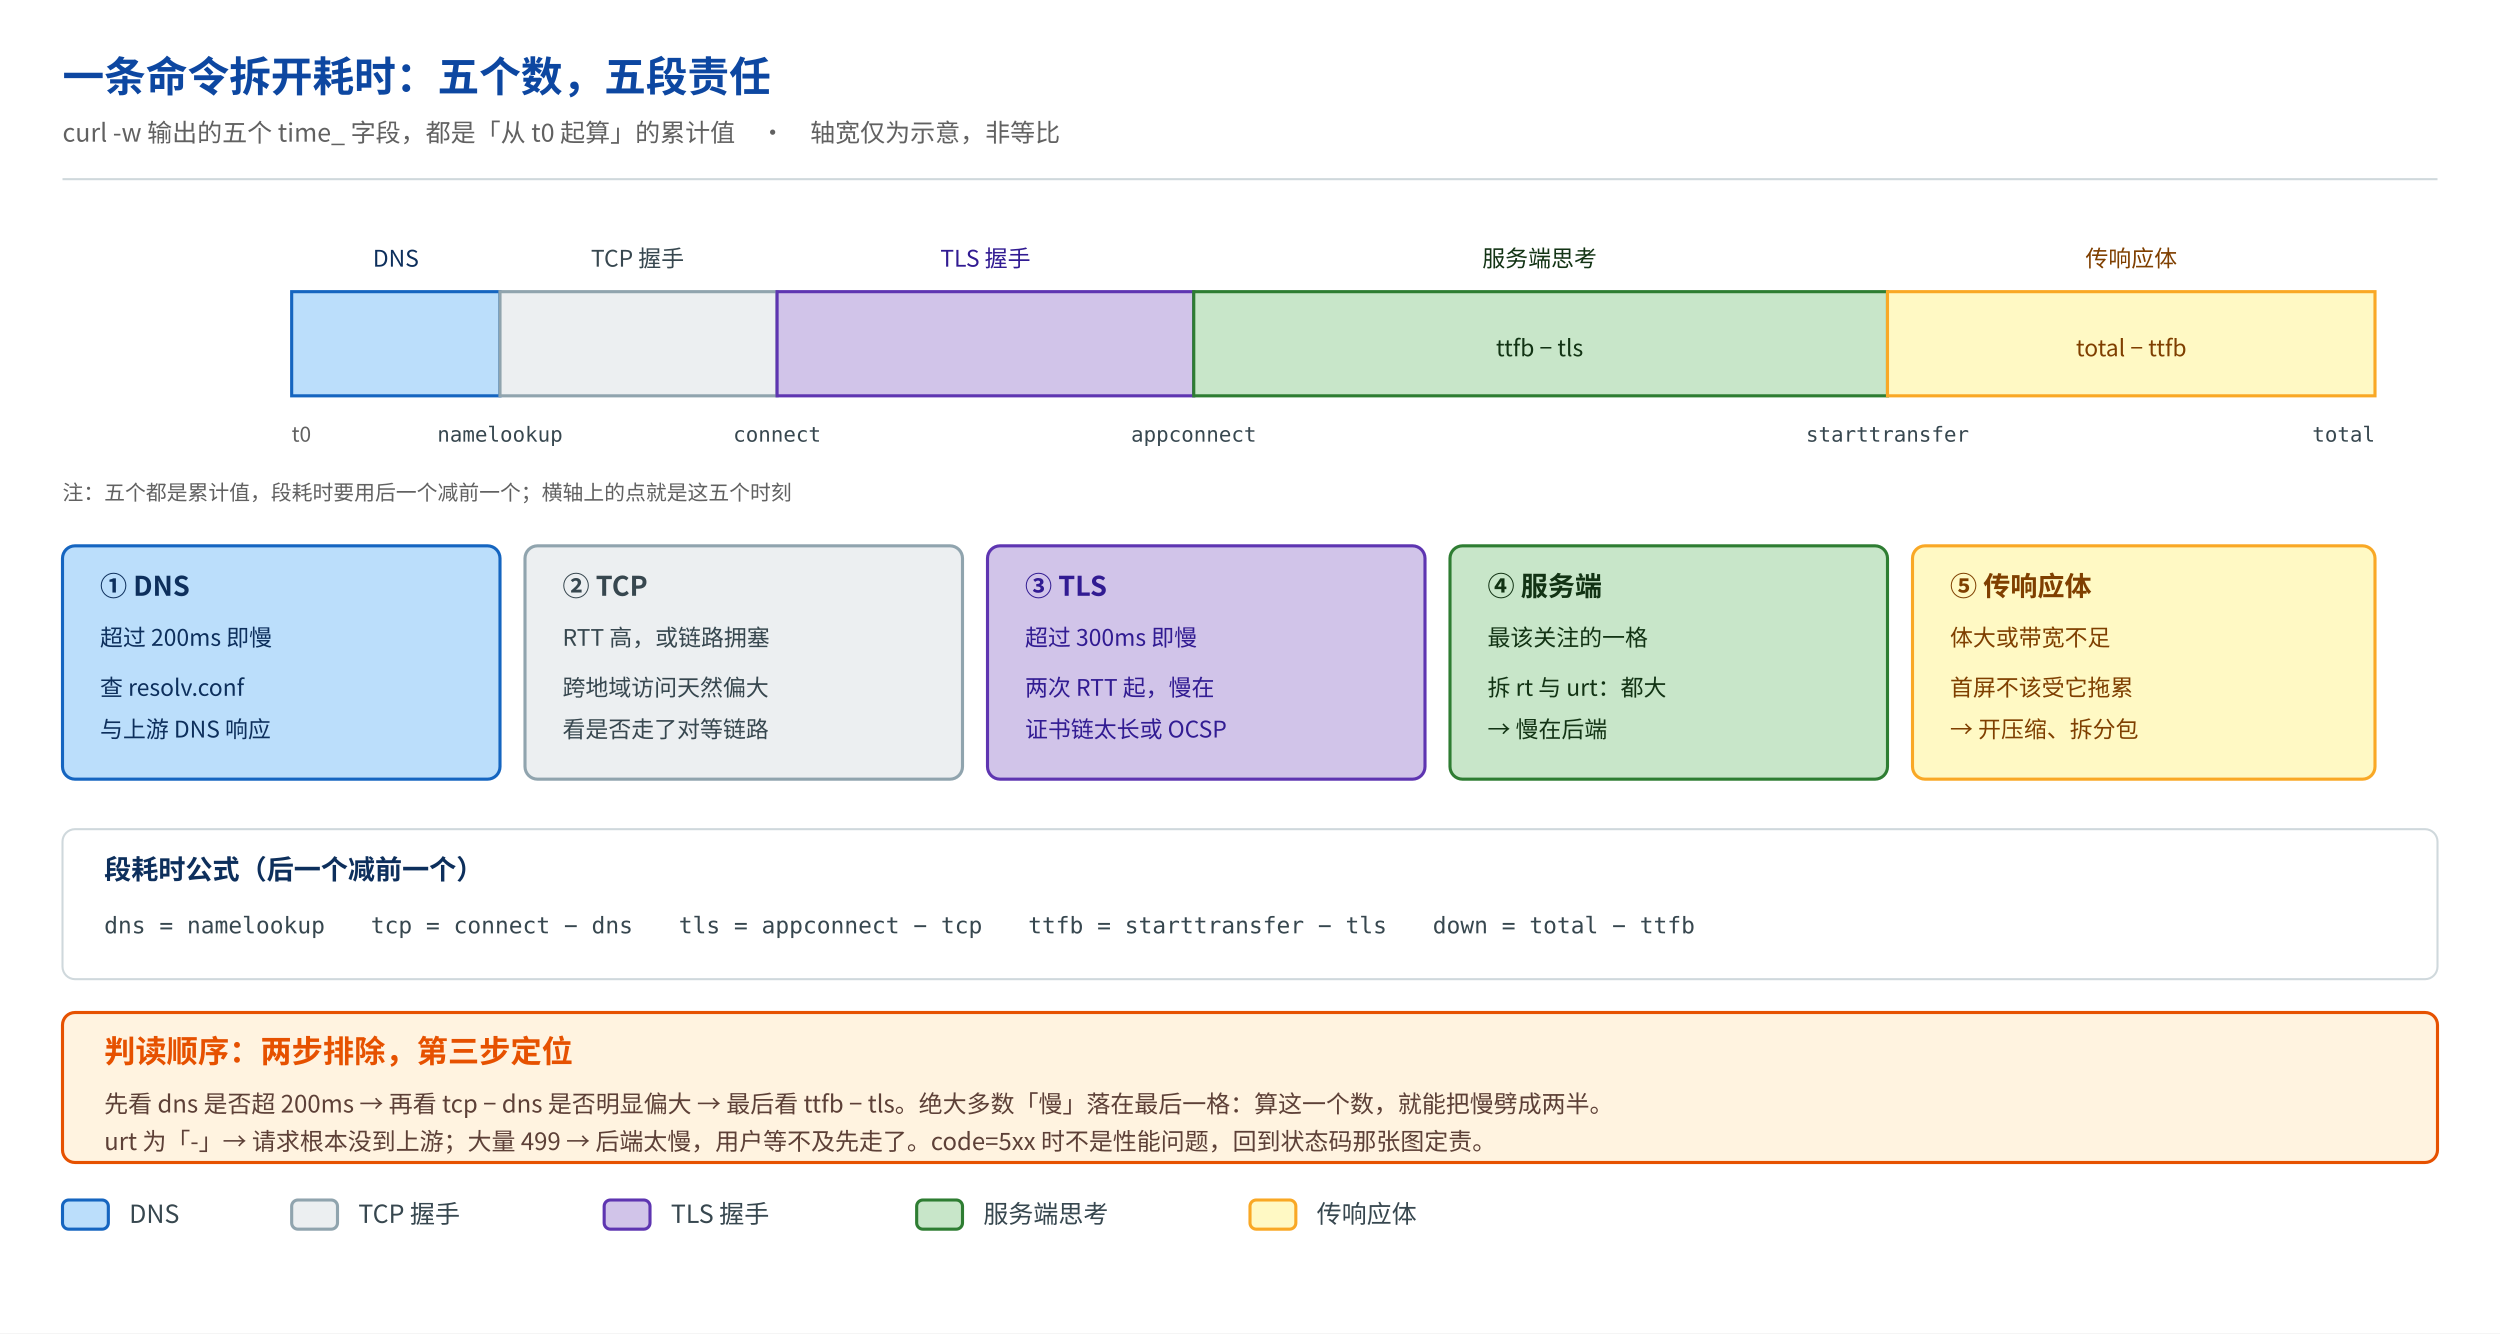
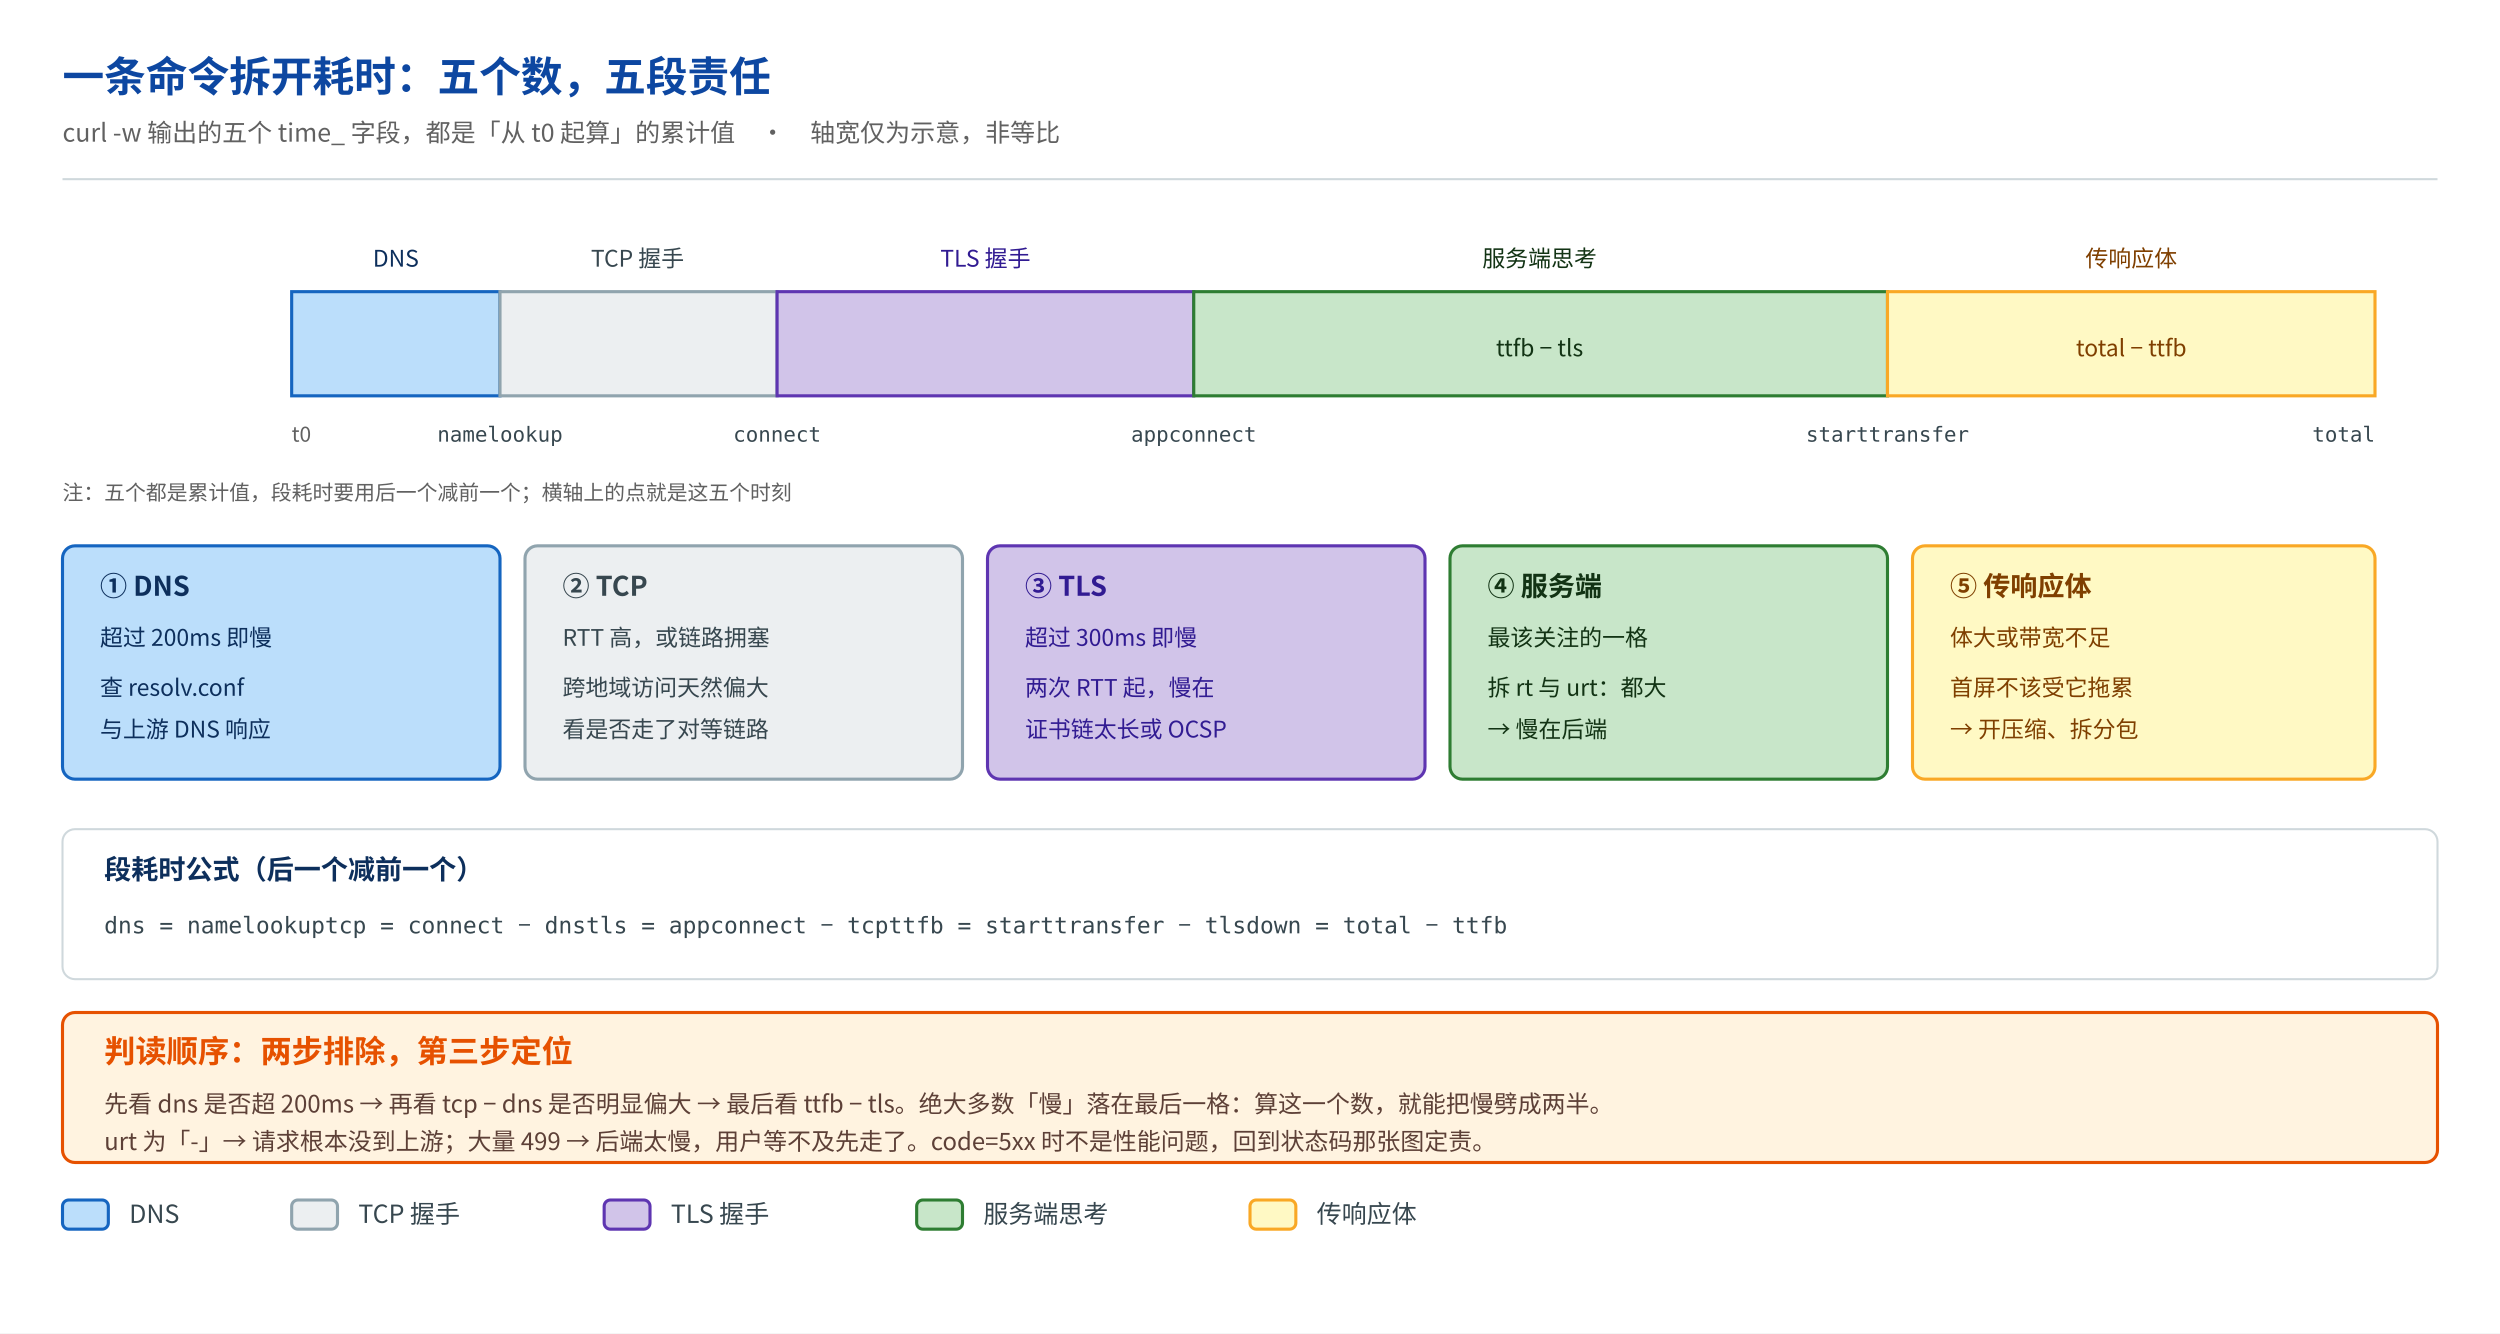
<svg xmlns="http://www.w3.org/2000/svg" width="1200" height="640" viewBox="0 0 1200 640">
  <rect x="0" y="0" width="1200" height="640" fill="#ffffff" />
  <text x="30" y="44" font-size="20" font-weight="bold" fill="#0d47a1" font-family="Microsoft YaHei, PingFang SC, Noto Sans CJK SC, sans-serif">一条命令拆开耗时：五个数，五段责任</text>
  <text x="30" y="68" font-size="12" fill="#616161" font-family="Microsoft YaHei, PingFang SC, Noto Sans CJK SC, sans-serif">curl -w 输出的五个 time_ 字段，都是「从 t0 起算」的累计值　·　轴宽仅为示意，非等比</text>
  <line x1="30" y1="86" x2="1170" y2="86" stroke="#cfd8dc" stroke-width="1" />
  <text x="190" y="128" font-size="11" fill="#0d2f5c" text-anchor="middle" font-family="Microsoft YaHei, PingFang SC, Noto Sans CJK SC, sans-serif">DNS</text>
  <text x="306" y="128" font-size="11" fill="#37474f" text-anchor="middle" font-family="Microsoft YaHei, PingFang SC, Noto Sans CJK SC, sans-serif">TCP 握手</text>
  <text x="473" y="128" font-size="11" fill="#311b92" text-anchor="middle" font-family="Microsoft YaHei, PingFang SC, Noto Sans CJK SC, sans-serif">TLS 握手</text>
  <text x="739" y="128" font-size="11" fill="#123314" text-anchor="middle" font-family="Microsoft YaHei, PingFang SC, Noto Sans CJK SC, sans-serif">服务端思考</text>
  <text x="1023" y="128" font-size="11" fill="#7f3f00" text-anchor="middle" font-family="Microsoft YaHei, PingFang SC, Noto Sans CJK SC, sans-serif">传响应体</text>
  <rect x="140" y="140" width="100" height="50" fill="#bbdefb" stroke="#1565c0" stroke-width="1.5" />
  <rect x="240" y="140" width="133" height="50" fill="#eceff1" stroke="#90a4ae" stroke-width="1.5" />
  <rect x="373" y="140" width="200" height="50" fill="#d1c4e9" stroke="#5e35b1" stroke-width="1.5" />
  <rect x="573" y="140" width="333" height="50" fill="#c8e6c9" stroke="#2e7d32" stroke-width="1.5" />
  <rect x="906" y="140" width="234" height="50" fill="#fff9c4" stroke="#f9a825" stroke-width="1.5" />
  <text x="739" y="171" font-size="11" fill="#123314" text-anchor="middle" font-family="Microsoft YaHei, PingFang SC, Noto Sans CJK SC, sans-serif">ttfb − tls</text>
  <text x="1023" y="171" font-size="11" fill="#7f3f00" text-anchor="middle" font-family="Microsoft YaHei, PingFang SC, Noto Sans CJK SC, sans-serif">total − ttfb</text>
  <text x="240" y="212" font-size="10" fill="#37474f" text-anchor="middle" font-family="ui-monospace,Menlo,Consolas,monospace">namelookup</text>
  <text x="373" y="212" font-size="10" fill="#37474f" text-anchor="middle" font-family="ui-monospace,Menlo,Consolas,monospace">connect</text>
  <text x="573" y="212" font-size="10" fill="#37474f" text-anchor="middle" font-family="ui-monospace,Menlo,Consolas,monospace">appconnect</text>
  <text x="906" y="212" font-size="10" fill="#37474f" text-anchor="middle" font-family="ui-monospace,Menlo,Consolas,monospace">starttransfer</text>
  <text x="1140" y="212" font-size="10" fill="#37474f" text-anchor="end" font-family="ui-monospace,Menlo,Consolas,monospace">total</text>
  <text x="140" y="212" font-size="10" fill="#616161" font-family="Microsoft YaHei, PingFang SC, Noto Sans CJK SC, sans-serif">t0</text>
  <text x="30" y="240" font-size="10" fill="#616161" font-family="Microsoft YaHei, PingFang SC, Noto Sans CJK SC, sans-serif">注：五个都是累计值，段耗时要用后一个减前一个；横轴上的点就是这五个时刻</text>
  <rect x="30" y="262" width="210" height="112" rx="6" fill="#bbdefb" stroke="#1565c0" stroke-width="1.5" />
  <text x="48" y="286" font-size="13" font-weight="bold" fill="#0d2f5c" font-family="Microsoft YaHei, PingFang SC, Noto Sans CJK SC, sans-serif">① DNS</text>
  <text x="48" y="310" font-size="11" fill="#0d2f5c" font-family="Microsoft YaHei, PingFang SC, Noto Sans CJK SC, sans-serif">超过 200ms 即慢</text>
  <text x="48" y="334" font-size="11" fill="#0d2f5c" font-family="Microsoft YaHei, PingFang SC, Noto Sans CJK SC, sans-serif">查 resolv.conf</text>
  <text x="48" y="354" font-size="11" fill="#0d2f5c" font-family="Microsoft YaHei, PingFang SC, Noto Sans CJK SC, sans-serif">与上游 DNS 响应</text>
  <rect x="252" y="262" width="210" height="112" rx="6" fill="#eceff1" stroke="#90a4ae" stroke-width="1.5" />
  <text x="270" y="286" font-size="13" font-weight="bold" fill="#37474f" font-family="Microsoft YaHei, PingFang SC, Noto Sans CJK SC, sans-serif">② TCP</text>
  <text x="270" y="310" font-size="11" fill="#37474f" font-family="Microsoft YaHei, PingFang SC, Noto Sans CJK SC, sans-serif">RTT 高，或链路拥塞</text>
  <text x="270" y="334" font-size="11" fill="#37474f" font-family="Microsoft YaHei, PingFang SC, Noto Sans CJK SC, sans-serif">跨地域访问天然偏大</text>
  <text x="270" y="354" font-size="11" fill="#37474f" font-family="Microsoft YaHei, PingFang SC, Noto Sans CJK SC, sans-serif">看是否走了对等链路</text>
  <rect x="474" y="262" width="210" height="112" rx="6" fill="#d1c4e9" stroke="#5e35b1" stroke-width="1.5" />
  <text x="492" y="286" font-size="13" font-weight="bold" fill="#311b92" font-family="Microsoft YaHei, PingFang SC, Noto Sans CJK SC, sans-serif">③ TLS</text>
  <text x="492" y="310" font-size="11" fill="#311b92" font-family="Microsoft YaHei, PingFang SC, Noto Sans CJK SC, sans-serif">超过 300ms 即慢</text>
  <text x="492" y="334" font-size="11" fill="#311b92" font-family="Microsoft YaHei, PingFang SC, Noto Sans CJK SC, sans-serif">两次 RTT 起，慢在</text>
  <text x="492" y="354" font-size="11" fill="#311b92" font-family="Microsoft YaHei, PingFang SC, Noto Sans CJK SC, sans-serif">证书链太长或 OCSP</text>
  <rect x="696" y="262" width="210" height="112" rx="6" fill="#c8e6c9" stroke="#2e7d32" stroke-width="1.5" />
  <text x="714" y="286" font-size="13" font-weight="bold" fill="#123314" font-family="Microsoft YaHei, PingFang SC, Noto Sans CJK SC, sans-serif">④ 服务端</text>
  <text x="714" y="310" font-size="11" fill="#123314" font-family="Microsoft YaHei, PingFang SC, Noto Sans CJK SC, sans-serif">最该关注的一格</text>
  <text x="714" y="334" font-size="11" fill="#123314" font-family="Microsoft YaHei, PingFang SC, Noto Sans CJK SC, sans-serif">拆 rt 与 urt：都大</text>
  <text x="714" y="354" font-size="11" fill="#123314" font-family="Microsoft YaHei, PingFang SC, Noto Sans CJK SC, sans-serif">→ 慢在后端</text>
  <rect x="918" y="262" width="222" height="112" rx="6" fill="#fff9c4" stroke="#f9a825" stroke-width="1.5" />
  <text x="936" y="286" font-size="13" font-weight="bold" fill="#7f3f00" font-family="Microsoft YaHei, PingFang SC, Noto Sans CJK SC, sans-serif">⑤ 传响应体</text>
  <text x="936" y="310" font-size="11" fill="#7f3f00" font-family="Microsoft YaHei, PingFang SC, Noto Sans CJK SC, sans-serif">体大或带宽不足</text>
  <text x="936" y="334" font-size="11" fill="#7f3f00" font-family="Microsoft YaHei, PingFang SC, Noto Sans CJK SC, sans-serif">首屏不该受它拖累</text>
  <text x="936" y="354" font-size="11" fill="#7f3f00" font-family="Microsoft YaHei, PingFang SC, Noto Sans CJK SC, sans-serif">→ 开压缩、拆分包</text>
  <rect x="30" y="398" width="1140" height="72" rx="6" fill="#ffffff" stroke="#cfd8dc" stroke-width="1" />
  <text x="50" y="422" font-size="13" font-weight="bold" fill="#0d2f5c" font-family="Microsoft YaHei, PingFang SC, Noto Sans CJK SC, sans-serif">段耗时公式（后一个减前一个）</text>
-   <text x="50" y="448" font-size="11" fill="#37474f" font-family="ui-monospace,Menlo,Consolas,monospace">dns = namelookup　　tcp = connect − dns　　tls = appconnect − tcp　　ttfb = starttransfer − tls　　down = total − ttfb</text>
+   <text x="50" y="448" font-size="11" fill="#37474f" font-family="ui-monospace,Menlo,Consolas,monospace">dns = namelookup<tspan font-family="Microsoft YaHei,PingFang SC,Noto Sans CJK SC,sans-serif">　　</tspan>tcp = connect <tspan font-family="Microsoft YaHei,PingFang SC,Noto Sans CJK SC,sans-serif">−</tspan> dns<tspan font-family="Microsoft YaHei,PingFang SC,Noto Sans CJK SC,sans-serif">　　</tspan>tls = appconnect <tspan font-family="Microsoft YaHei,PingFang SC,Noto Sans CJK SC,sans-serif">−</tspan> tcp<tspan font-family="Microsoft YaHei,PingFang SC,Noto Sans CJK SC,sans-serif">　　</tspan>ttfb = starttransfer <tspan font-family="Microsoft YaHei,PingFang SC,Noto Sans CJK SC,sans-serif">−</tspan> tls<tspan font-family="Microsoft YaHei,PingFang SC,Noto Sans CJK SC,sans-serif">　　</tspan>down = total <tspan font-family="Microsoft YaHei,PingFang SC,Noto Sans CJK SC,sans-serif">−</tspan> ttfb</text>
  <rect x="30" y="486" width="1140" height="72" rx="6" fill="#fff3e0" stroke="#e65100" stroke-width="1.5" />
  <text x="50" y="510" font-size="15" font-weight="bold" fill="#e65100" font-family="Microsoft YaHei, PingFang SC, Noto Sans CJK SC, sans-serif">判读顺序：两步排除，第三步定位</text>
  <text x="50" y="534" font-size="11.5" fill="#5d4037" font-family="Microsoft YaHei, PingFang SC, Noto Sans CJK SC, sans-serif">先看 dns 是否超 200ms → 再看 tcp − dns 是否明显偏大 → 最后看 ttfb − tls。绝大多数「慢」落在最后一格：算这一个数，就能把慢劈成两半。</text>
  <text x="50" y="552" font-size="11.5" fill="#5d4037" font-family="Microsoft YaHei, PingFang SC, Noto Sans CJK SC, sans-serif">urt 为「-」→ 请求根本没到上游；大量 499 → 后端太慢，用户等不及先走了。code=5xx 时不是性能问题，回到状态码那张图定责。</text>
  <rect x="30" y="576" width="22" height="14" rx="3" fill="#bbdefb" stroke="#1565c0" stroke-width="1.5" />
  <text x="62" y="587" font-size="12" fill="#37474f" font-family="Microsoft YaHei, PingFang SC, Noto Sans CJK SC, sans-serif">DNS</text>
  <rect x="140" y="576" width="22" height="14" rx="3" fill="#eceff1" stroke="#90a4ae" stroke-width="1.5" />
  <text x="172" y="587" font-size="12" fill="#37474f" font-family="Microsoft YaHei, PingFang SC, Noto Sans CJK SC, sans-serif">TCP 握手</text>
  <rect x="290" y="576" width="22" height="14" rx="3" fill="#d1c4e9" stroke="#5e35b1" stroke-width="1.5" />
  <text x="322" y="587" font-size="12" fill="#37474f" font-family="Microsoft YaHei, PingFang SC, Noto Sans CJK SC, sans-serif">TLS 握手</text>
  <rect x="440" y="576" width="22" height="14" rx="3" fill="#c8e6c9" stroke="#2e7d32" stroke-width="1.5" />
  <text x="472" y="587" font-size="12" fill="#37474f" font-family="Microsoft YaHei, PingFang SC, Noto Sans CJK SC, sans-serif">服务端思考</text>
  <rect x="600" y="576" width="22" height="14" rx="3" fill="#fff9c4" stroke="#f9a825" stroke-width="1.5" />
  <text x="632" y="587" font-size="12" fill="#37474f" font-family="Microsoft YaHei, PingFang SC, Noto Sans CJK SC, sans-serif">传响应体</text>
</svg>
